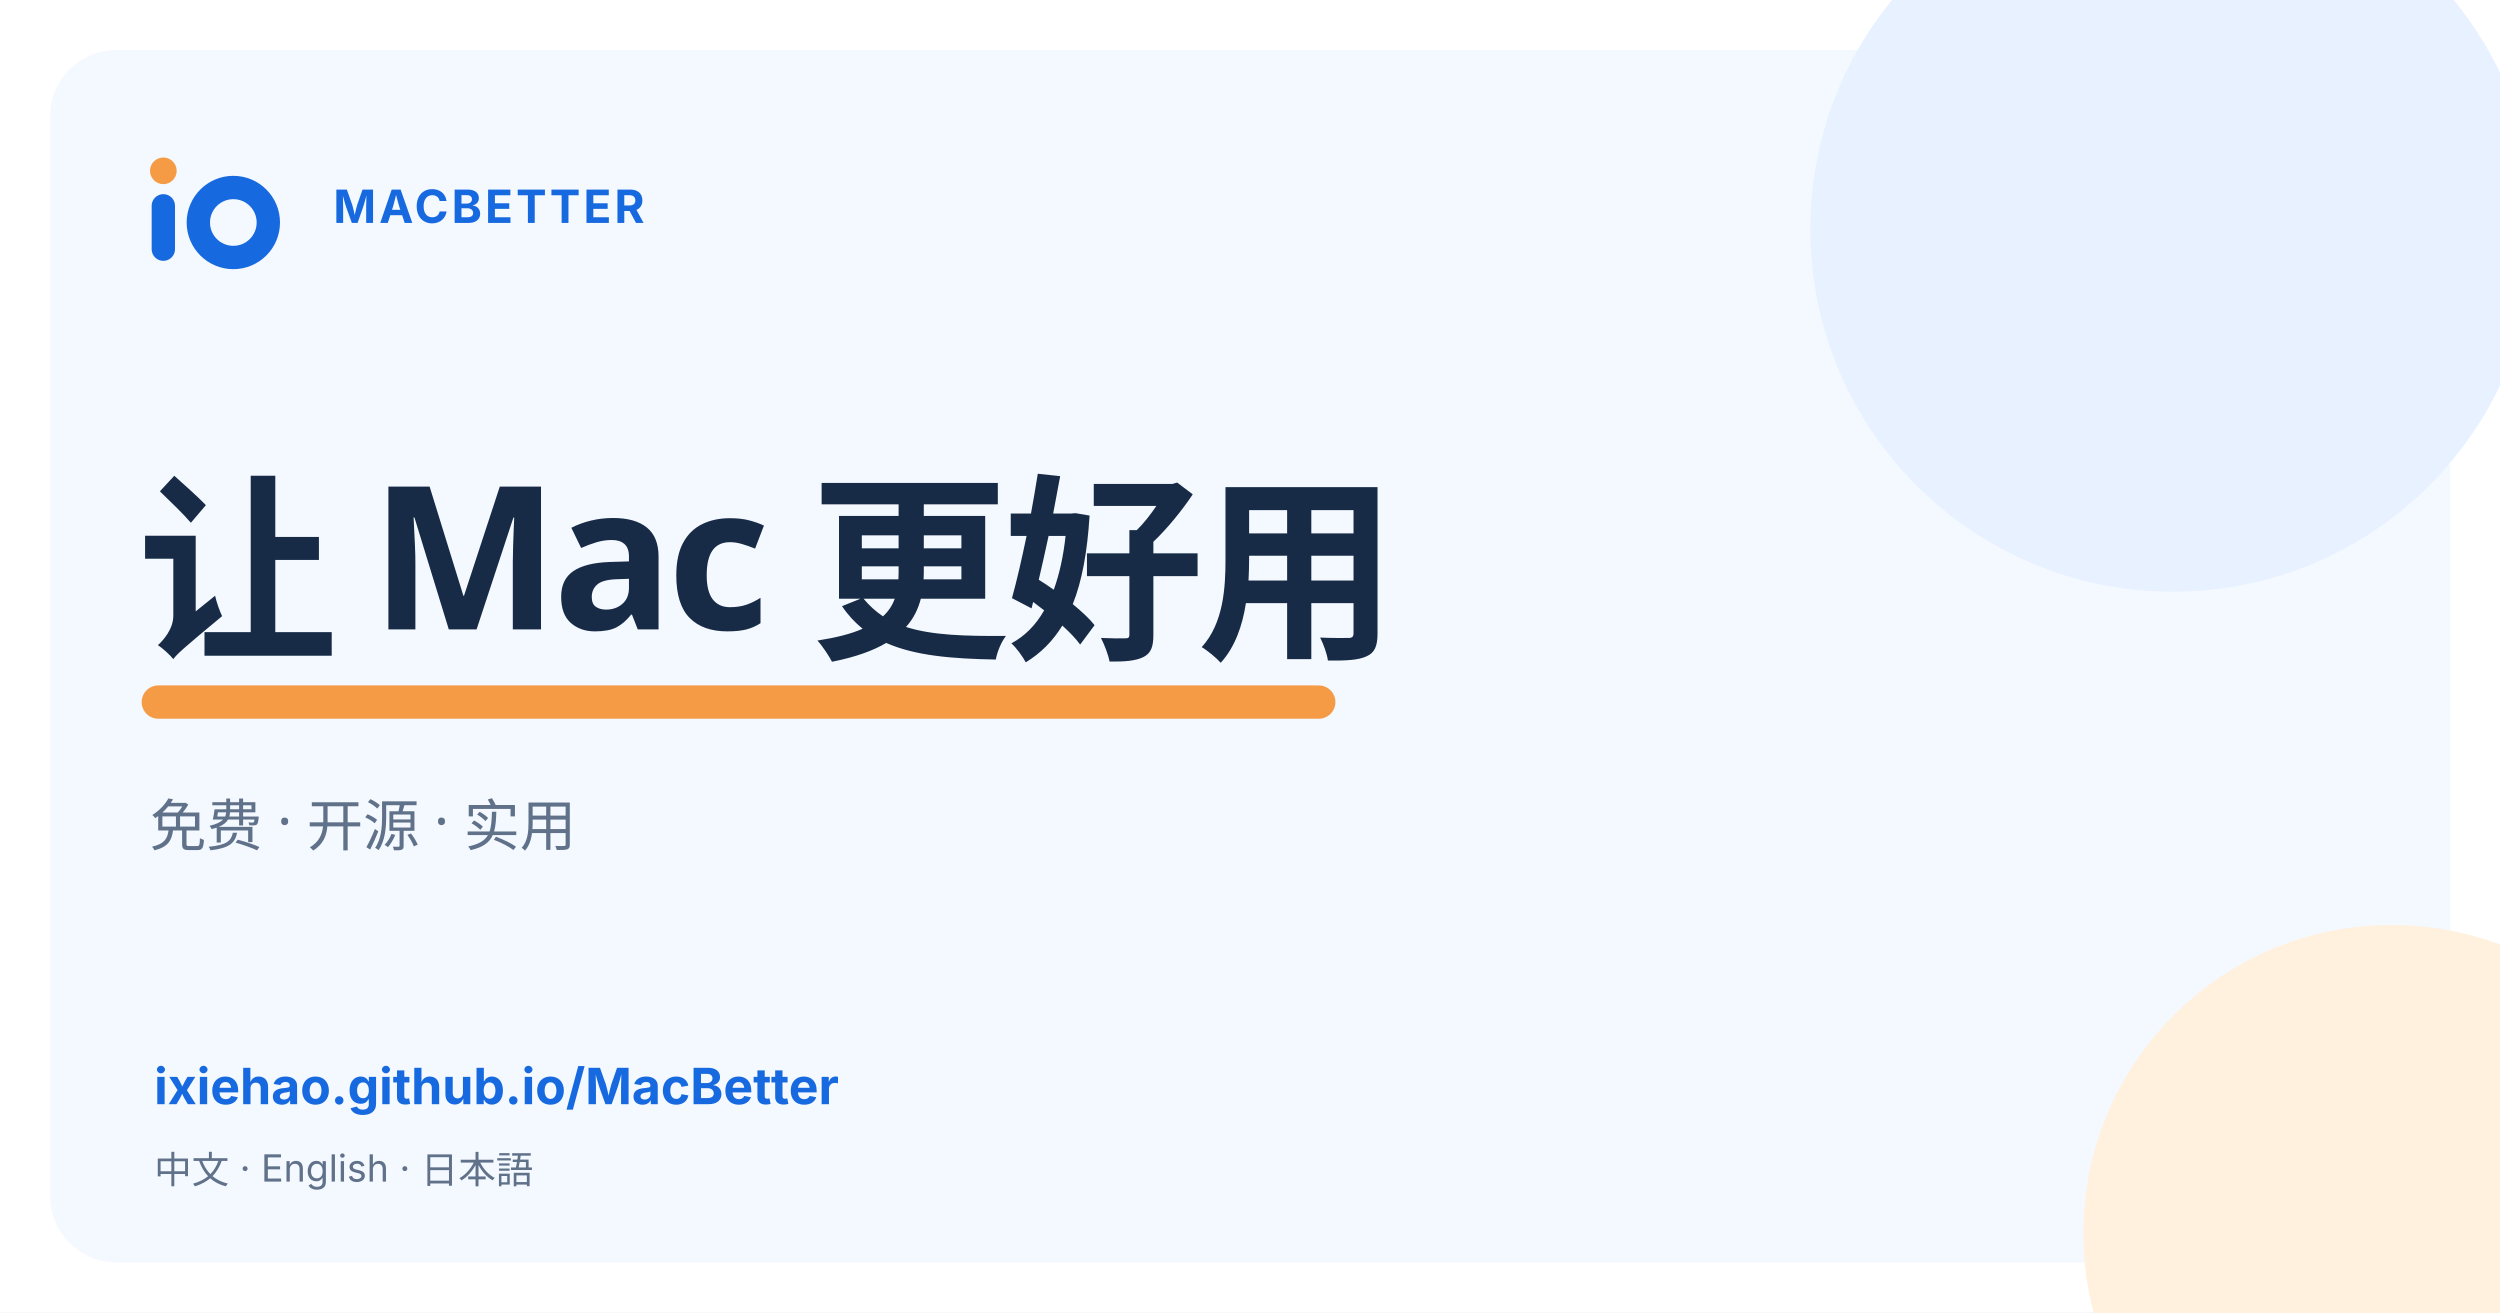
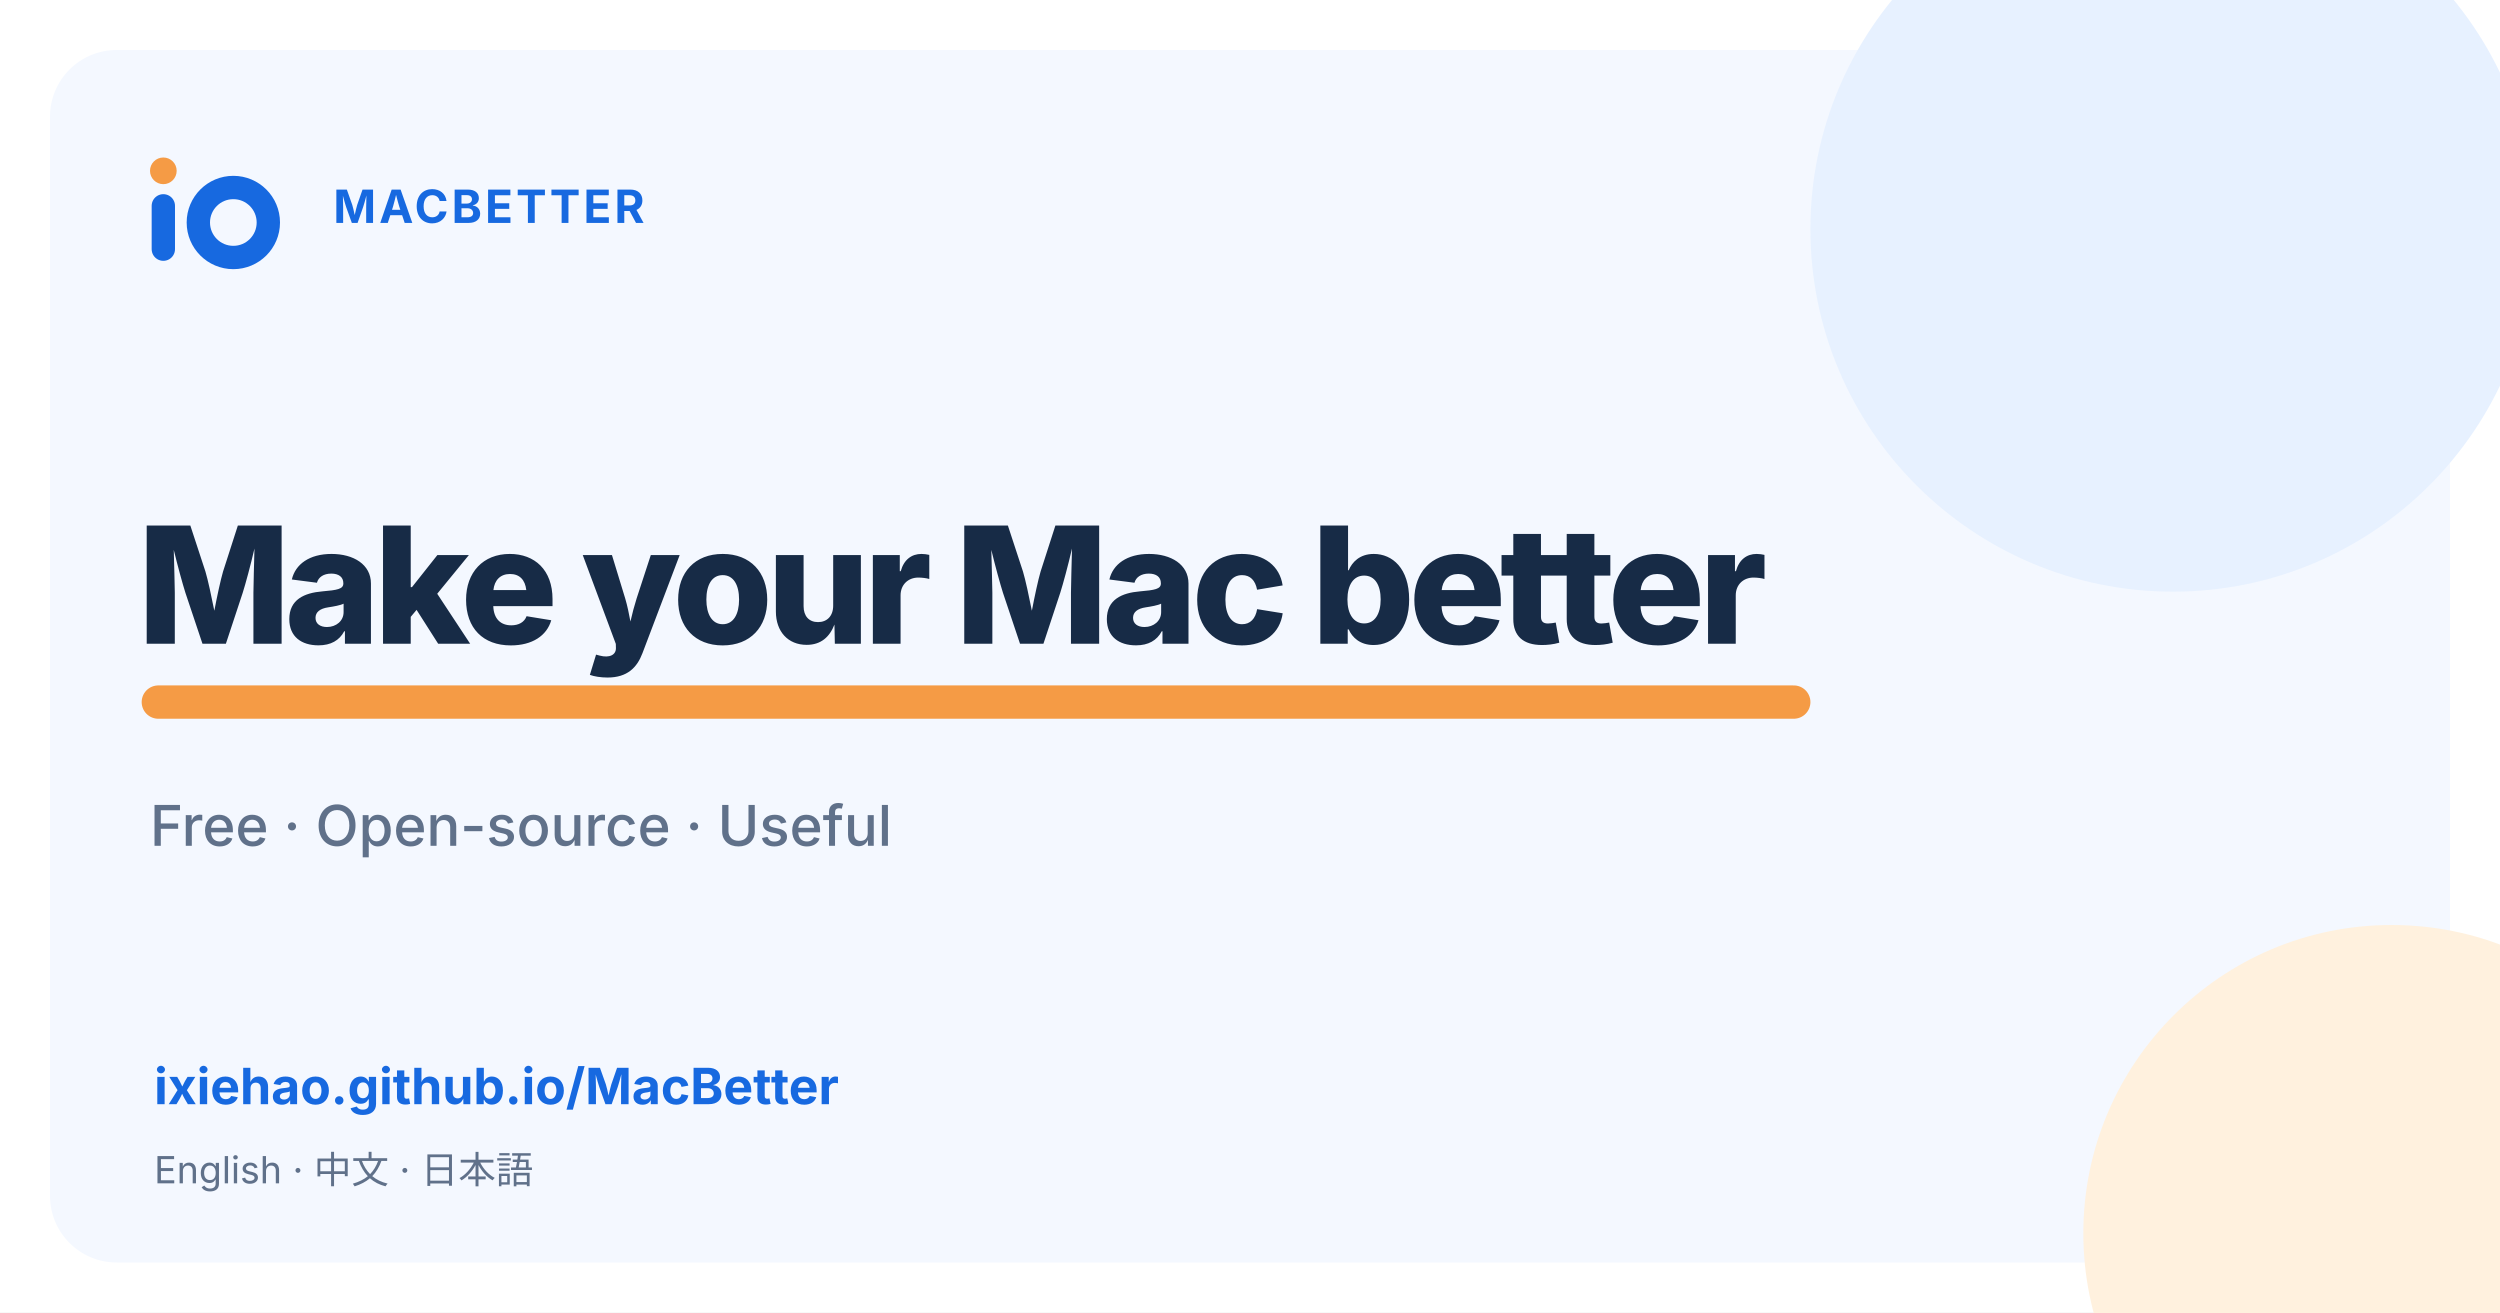
<svg xmlns="http://www.w3.org/2000/svg" width="1200" height="630" viewBox="0 0 1200 630" fill="none" role="img" aria-labelledby="title description">
  <defs>
    <style>
      @font-face { font-family: "Inter Site"; src: url("fonts/InterVariable.woff2") format("woff2"); font-weight: 100 900; }
      @font-face { font-family: "Noto Sans SC Site"; src: url("fonts/NotoSansSC-subset.woff2") format("woff2"); font-weight: 100 900; }
      @font-face { font-family: "Noto Sans JP Site"; src: url("fonts/NotoSansJP-subset.woff2") format("woff2"); font-weight: 100 900; }
    </style>
  </defs>
  <rect width="1200" height="630" fill="#FFFFFF" />
  <rect x="24" y="24" width="1152" height="582" rx="32" fill="#F4F8FF" />
  <circle cx="1043" cy="110" r="174" fill="#E7F1FF" />
  <circle cx="1148" cy="592" r="148" fill="#FFF1DE" />
  <g transform="translate(64 62) scale(.8)">
    <circle cx="18" cy="25" r="8" fill="#F59B45" />
    <path d="M18 46v26" stroke="#1769E0" stroke-width="14" stroke-linecap="round" />
    <circle cx="60" cy="56" r="21" stroke="#1769E0" stroke-width="14" />
  </g>
  <text x="160" y="107" fill="#1769E0" font-family="Inter Site, Inter, sans-serif" font-size="22" font-weight="700" letter-spacing="1.5">MACBETTER</text>
-   <path d="M76 337h557" stroke="#F59B45" stroke-width="16" stroke-linecap="round" />
-   <text x="66" y="309" fill="#172B46" font-family="Noto Sans SC Site, Noto Sans SC, sans-serif" font-size="96" font-weight="800" letter-spacing="-3">让 Mac 更好用</text>
-   <text x="72" y="406" fill="#60718A" font-family="Noto Sans SC Site, Noto Sans SC, sans-serif" font-size="27" font-weight="500">免费 · 开源 · 实用</text>
+   <path d="M76 337h785" stroke="#F59B45" stroke-width="16" stroke-linecap="round" />
+   <text x="66" y="309" fill="#172B46" font-family="Inter Site, Inter, sans-serif" font-size="78" font-weight="800" letter-spacing="-3">Make your Mac better</text>
+   <text x="72" y="406" fill="#60718A" font-family="Inter Site, Inter, sans-serif" font-size="27" font-weight="500">Free · Open-source · Useful</text>
  <text x="74" y="530" fill="#1769E0" font-family="Inter Site, Inter, sans-serif" font-size="24" font-weight="650">ixiehao.github.io/MacBetter</text>
-   <text x="74" y="568" fill="#60718A" font-family="Inter Site, Inter, Noto Sans JP Site, Noto Sans JP, Noto Sans SC Site, Noto Sans SC, sans-serif" font-size="18">中文 · English · 日本語</text>
+   <text x="74" y="568" fill="#60718A" font-family="Inter Site, Inter, Noto Sans JP Site, Noto Sans JP, Noto Sans SC Site, Noto Sans SC, sans-serif" font-size="18">English · 中文 · 日本語</text>
</svg>
